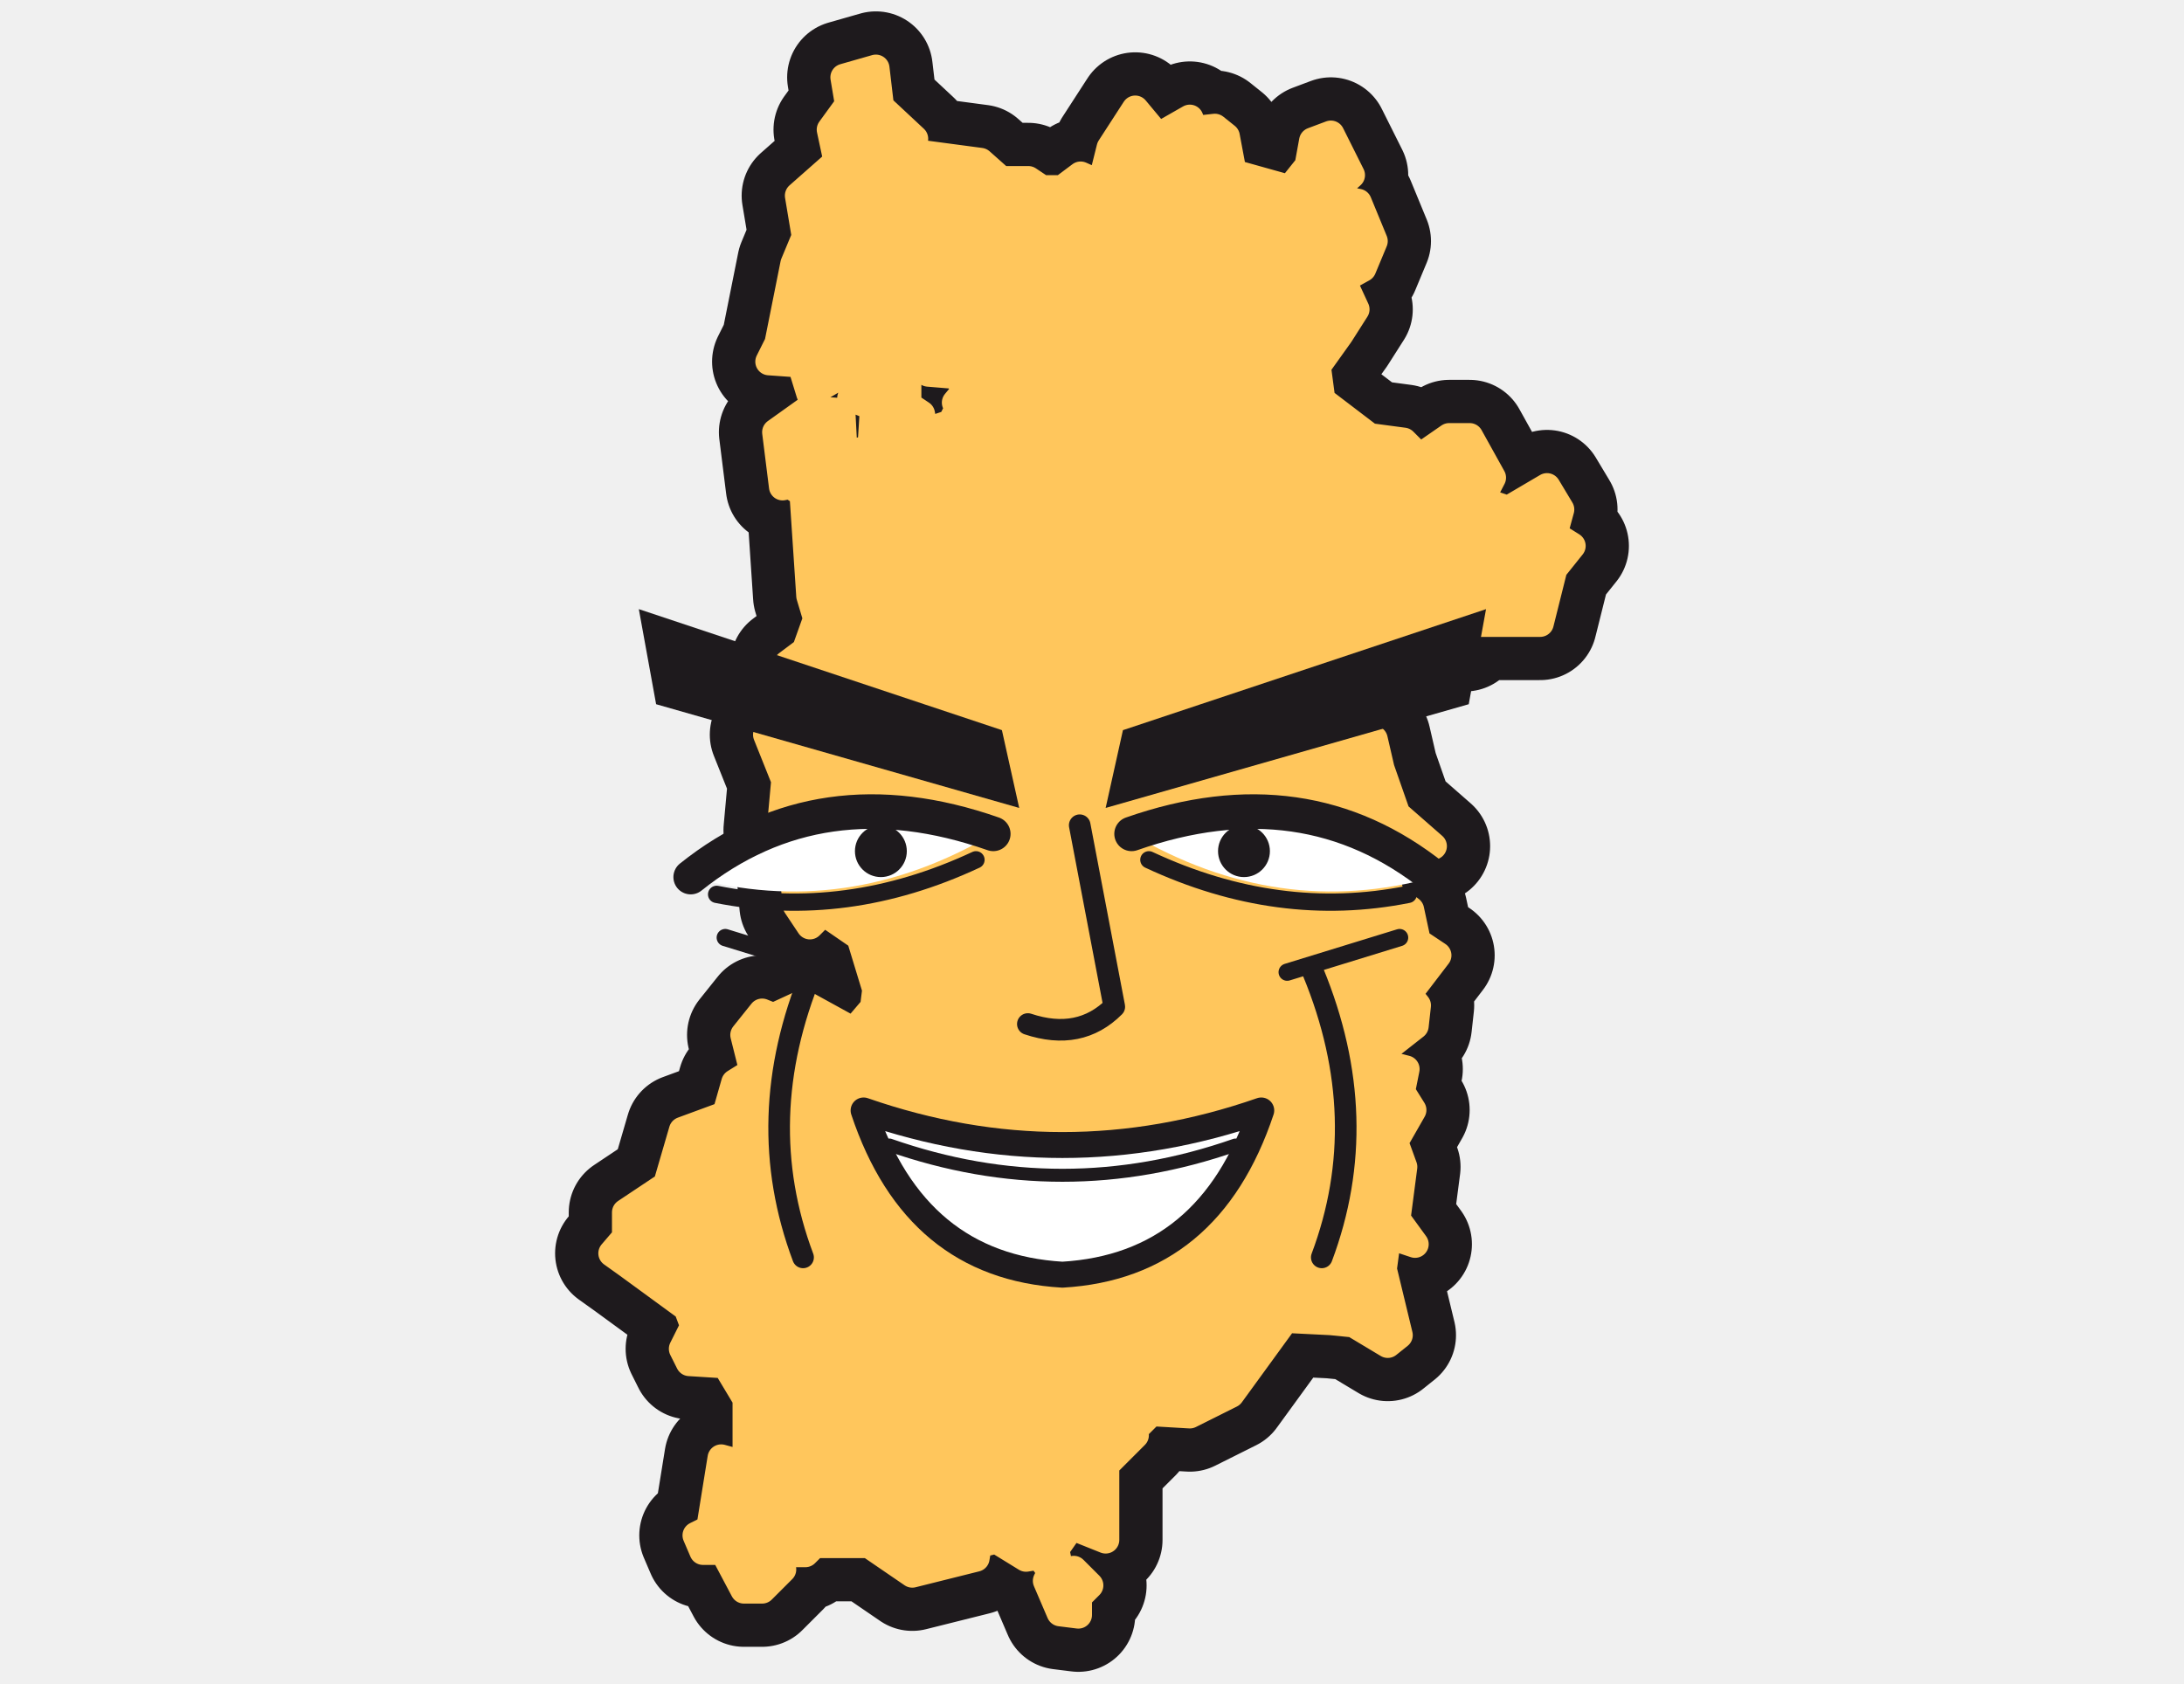
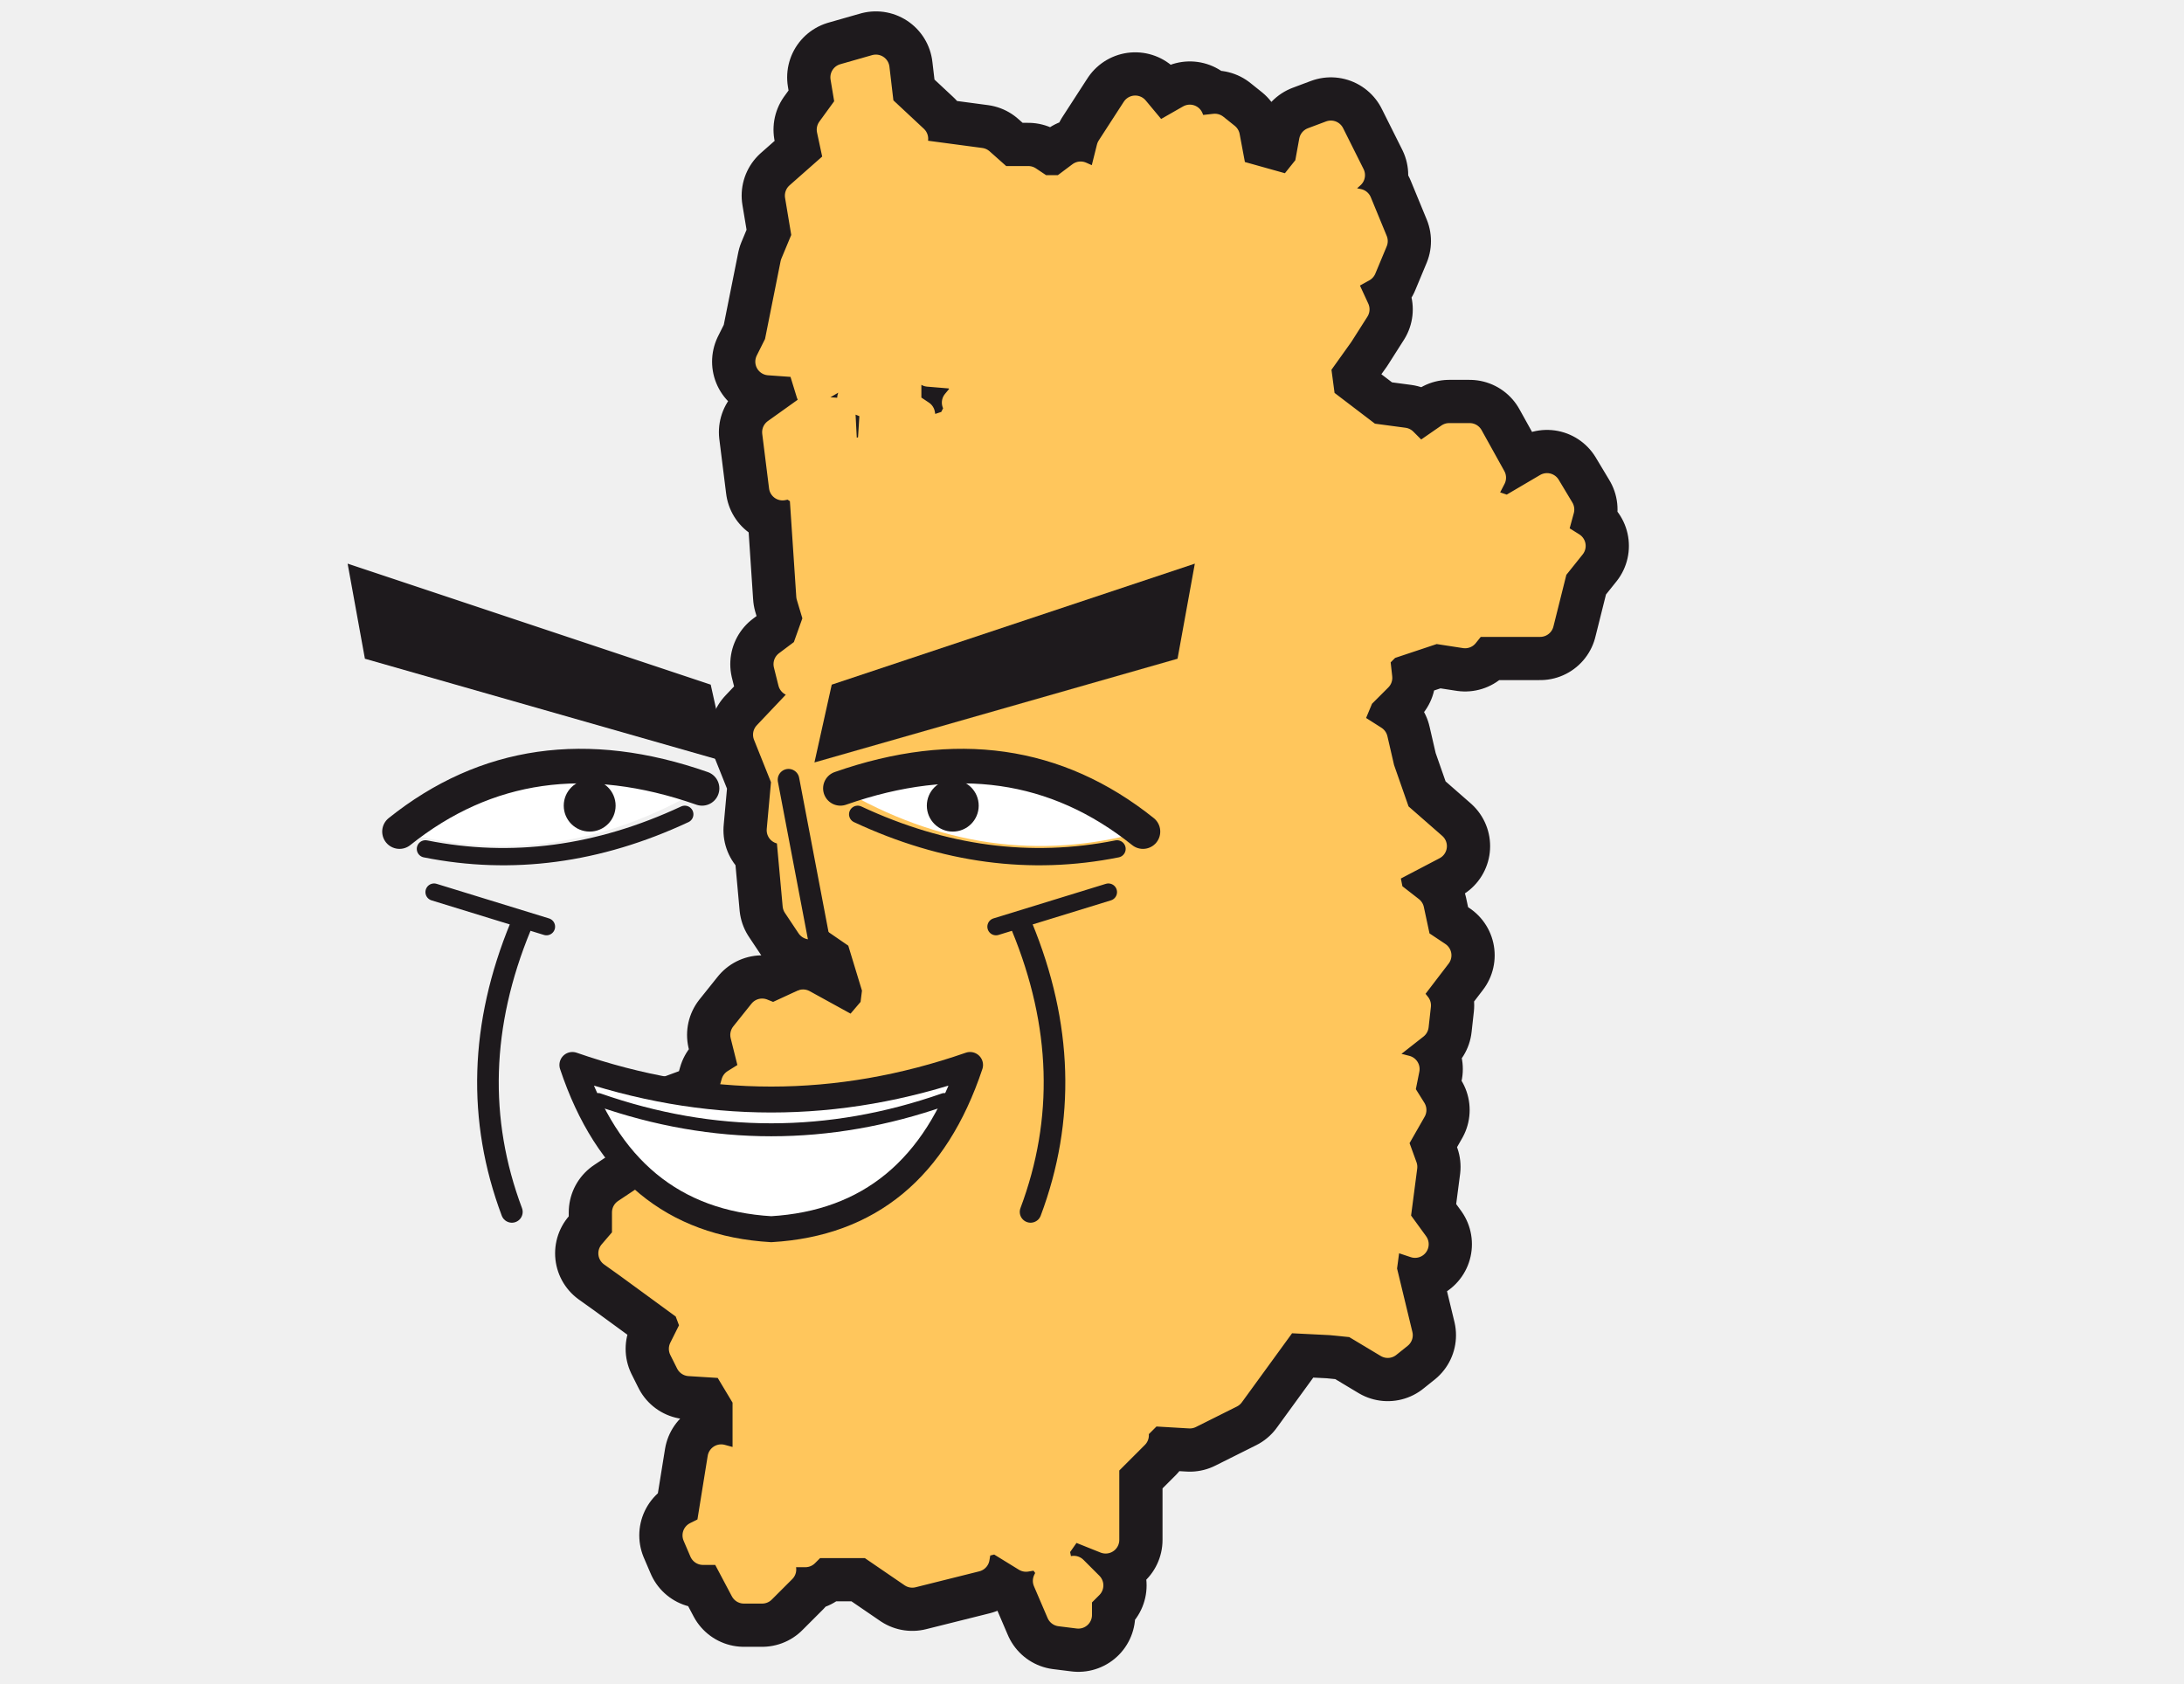
<svg xmlns="http://www.w3.org/2000/svg" width="96" height="74" viewBox="0 0 96 74">
  <path d="M58.5,8.5 L59.4,7.7 L58.5,5.9 L57.7,6.2 L57.5,7.3 L56.7,8.3 L54.2,7.6 L53.9,6.0 L53.4,5.6 L52.5,5.7 L52.3,5.2 L50.9,6.0 L49.9,4.8 L48.8,6.5 L48.4,8.1 L47.5,7.7 L46.7,8.3 L45.8,8.3 L45.2,7.9 L44.0,7.9 L43.1,7.1 L40.1,6.7 L39.3,6.9 L37.7,8.9 L38.4,11.3 L40.0,11.9 L42.5,11.6 L42.6,12.2 L43.8,12.6 L44.3,13.4 L45.6,13.3 L46.2,14.7 L46.9,14.6 L48.5,15.5 L48.6,13.7 L49.9,14.0 L50.6,13.8 L50.8,13.1 L51.4,13.1 L51.8,14.6 L51.3,15.2 L51.4,16.2 L50.5,16.9 L51.8,19.1 L53.4,19.3 L53.7,17.6 L53.2,17.0 L55.1,14.8 L54.6,14.1 L55.1,13.1 L53.9,11.4 L53.8,12.0 L52.6,12.2 L52.6,10.9 L52.2,10.2 L53.8,9.4 L55.7,10.0 L56.2,9.8 L56.4,9.1ZM40.6,21.4 L37.9,21.3 L37.6,22.2 L37.8,22.8 L38.5,22.8 L38.8,24.2 L39.6,24.2 L40.0,25.3 L40.4,24.8ZM38.4,11.3 L38.0,12.7 L38.3,13.6 L40.2,14.8 L40.8,16.4 L42.0,16.5 L42.5,16.1 L42.5,15.3 L43.6,15.4 L43.6,14.5 L44.3,14.3 L43.8,12.6 L42.6,12.2 L42.5,11.6 L40.0,11.9ZM44.3,13.4 L44.3,14.3 L43.6,14.5 L43.6,15.4 L42.5,15.3 L42.5,16.1 L42.0,16.5 L42.5,17.1 L42.0,17.7 L43.1,17.4 L44.4,20.0 L46.6,20.0 L48.7,18.5 L49.8,17.0 L51.4,16.2 L51.9,13.9 L51.4,13.1 L50.8,13.1 L50.6,13.8 L49.9,14.0 L48.6,13.7 L48.5,15.5 L46.9,14.6 L46.2,14.7 L45.6,13.3ZM40.0,25.3 L40.0,26.0 L42.1,26.0 L43.3,25.8 L43.5,24.4 L44.5,24.6 L44.0,21.0 L41.0,21.0 L40.2,23.8 L40.4,24.8ZM50.5,16.9 L49.8,17.0 L48.7,18.5 L46.6,20.0 L44.4,20.0 L44.0,21.0 L44.5,25.0 L46.3,26.5 L46.9,27.8 L48.2,27.1 L48.5,26.4 L48.2,25.3 L49.7,23.0 L49.7,22.2 L50.8,21.7 L51.6,20.6 L51.7,18.6ZM39.3,31.8 L38.6,32.0 L35.5,30.4 L33.7,32.3 L34.5,34.3 L34.3,36.5 L34.7,36.5 L35.0,39.8 L35.6,40.7 L36.2,40.1 L37.8,41.2 L38.5,43.5 L38.4,44.3 L36.1,47.0 L37.3,48.4 L38.4,48.8 L38.5,50.4 L37.2,51.1 L36.4,53.0 L34.5,54.5 L36.0,54.5 L37.4,54.1 L40.2,49.3 L41.1,49.6 L42.1,50.8 L44.6,50.1 L45.7,50.4 L46.7,49.6 L49.3,50.0 L49.6,49.2 L48.3,47.0 L46.4,47.6 L46.6,46.6 L45.5,46.6 L42.6,47.7 L39.5,46.2 L39.7,43.5 L41.2,42.8 L42.3,43.5 L43.8,42.9 L44.0,42.2 L45.6,41.0 L43.2,39.6 L42.4,39.7 L41.2,39.2 L41.6,36.6 L41.0,36.5 L41.1,32.5 L40.3,32.7 L40.2,32.1ZM39.8,25.0 L39.2,25.8 L38.3,25.6 L35.6,26.2 L35.9,27.2 L35.4,28.6 L34.6,29.2 L34.8,30.0 L38.6,32.0 L39.3,31.8 L39.1,30.8 L40.7,29.5 L40.3,28.9 L41.0,27.3ZM40.1,6.7 L40.2,6.1 L38.7,4.7 L38.5,3.0 L37.1,3.4 L37.3,4.6 L36.5,5.7 L36.8,7.1 L35.1,8.6 L35.4,10.4 L34.9,11.6 L38.0,12.7 L38.5,11.8 L37.7,8.9 L37.9,8.3 L39.3,6.9ZM38.4,21.3 L38.4,20.3 L37.9,19.8 L37.1,20.0 L37.0,18.1 L35.5,18.0 L34.1,19.0 L34.4,21.4 L36.4,21.0 L36.5,21.7 L37.6,22.2 L37.9,21.3ZM37.6,22.2 L36.5,21.7 L36.4,21.0 L34.7,21.3 L35.3,21.7 L35.6,26.2 L38.3,25.6 L39.2,25.8 L39.8,25.0 L39.6,24.2 L38.8,24.2 L38.5,22.8 L37.8,22.8ZM51.8,19.1 L51.6,20.6 L50.8,21.7 L49.7,22.2 L49.7,23.0 L48.2,25.3 L48.5,26.4 L48.2,27.1 L48.8,27.8 L49.4,27.5 L50.1,27.7 L51.7,29.0 L52.6,28.3 L55.5,27.8 L55.9,27.1 L57.7,26.3 L58.4,25.2 L59.5,25.3 L59.3,24.6 L60.0,24.1 L60.8,22.4 L60.6,21.7 L61.4,21.5 L61.1,20.6 L61.7,19.4 L60.2,19.2 L58.1,17.6 L57.9,16.1 L58.9,14.7 L56.6,13.6 L55.4,14.3 L54.6,14.1 L55.1,14.8 L53.2,17.0 L53.7,17.6 L53.4,19.3ZM54.6,14.1 L55.4,14.3 L56.6,13.6 L58.9,14.7 L59.6,13.6 L59.0,12.3 L59.9,11.8 L60.4,10.6 L59.7,8.9 L57.7,8.5 L56.4,9.1 L56.2,9.8 L53.8,9.4 L52.2,10.2 L52.6,10.9 L52.6,12.2 L53.8,12.0 L53.9,11.4 L55.1,13.1ZM34.9,11.6 L34.2,15.1 L34.8,15.6 L36.5,15.0 L37.3,15.5 L37.8,14.6 L37.9,12.7ZM34.2,15.1 L33.8,15.9 L35.2,16.0 L35.6,17.3 L37.3,16.3 L37.3,15.5 L36.5,15.0 L34.8,15.6ZM38.0,12.7 L37.3,16.3 L38.3,16.9 L39.2,16.7 L40.2,14.8 L38.3,13.6ZM42.2,17.8 L41.8,18.6 L40.6,19.0 L41.0,21.0 L44.0,21.0 L44.4,20.0 L43.1,17.4ZM59.5,25.3 L61.1,25.4 L61.7,24.4 L64.1,23.9 L65.6,21.0 L64.6,19.2 L63.7,19.2 L62.4,20.1 L61.7,19.4 L61.1,20.6 L61.4,21.5 L60.6,21.7 L60.8,22.4 L60.0,24.1 L59.3,24.6ZM60.1,25.6 L61.0,28.4 L63.1,27.7 L64.4,27.9 L64.8,27.4 L67.7,27.4 L68.3,25.0 L69.1,24.0 L68.3,23.5 L68.6,22.4 L68.0,21.4 L66.3,22.4 L65.4,22.1 L64.1,23.9 L62.3,24.1 L61.1,25.4ZM40.6,26.2 L41.0,27.3 L40.3,28.9 L40.7,29.5 L43.6,29.4 L43.9,30.1 L44.7,29.0 L45.7,28.9 L44.4,27.7 L43.6,27.9 L42.1,26.0 L41.3,25.7ZM42.1,26.0 L43.6,27.9 L44.4,27.7 L45.7,28.9 L46.9,27.8 L46.3,26.5 L44.5,24.6 L43.5,24.4 L43.3,25.8ZM40.6,21.4 L41.0,21.0 L40.5,18.2 L39.9,17.8 L39.1,17.9 L39.0,19.3 L37.9,19.8 L38.4,20.3 L38.4,21.3ZM37.7,16.6 L37.4,17.5 L38.4,17.9 L38.3,19.5 L39.0,19.3 L39.1,17.9 L39.9,17.8 L39.9,16.8ZM46.9,27.8 L45.7,28.9 L46.4,29.9 L46.4,30.6 L45.5,31.5 L43.9,32.0 L44.1,33.0 L48.2,35.5 L49.7,33.8 L51.0,33.3 L51.5,32.1 L51.3,31.3 L53.8,28.9 L53.6,28.3 L52.6,28.3 L51.7,29.0 L50.1,27.7 L49.4,27.5 L48.8,27.8 L48.2,27.1ZM41.1,32.5 L45.5,31.5 L46.4,30.6 L46.4,29.9 L45.7,28.9 L44.7,29.0 L43.9,30.1 L43.6,29.4 L40.7,29.5 L39.1,30.8 L39.3,31.8 L40.2,32.1 L40.3,32.7ZM44.2,40.0 L44.3,38.1 L43.7,37.6 L44.2,36.7 L45.3,36.0 L46.0,36.2 L47.0,35.1 L46.8,34.4 L45.5,34.0 L44.1,33.0 L43.9,32.0 L41.1,32.5 L41.0,36.5 L41.6,36.6 L41.2,39.2ZM45.5,40.7 L46.3,39.7 L47.4,39.4 L49.1,39.0 L49.8,39.6 L49.7,37.4 L49.2,36.2 L48.2,35.5 L47.0,35.1 L46.0,36.2 L45.3,36.0 L44.2,36.7 L43.7,37.6 L44.3,38.1 L44.2,40.0ZM49.2,48.1 L49.8,47.4 L51.7,47.2 L51.7,45.5 L52.4,44.0 L52.8,43.8 L53.4,41.6 L52.3,40.1 L51.6,40.3 L49.1,39.0 L47.4,39.4 L46.3,39.7 L45.6,41.0 L44.0,42.2 L43.8,42.9 L42.3,43.5 L41.2,42.8 L39.7,43.5 L39.5,46.2 L40.7,47.0 L41.9,47.1 L42.6,47.7 L43.7,47.0 L44.4,47.3 L45.5,46.6 L46.6,46.6 L46.4,47.6 L48.3,47.0ZM37.3,45.2 L35.3,44.1 L34.0,44.7 L33.5,44.5 L32.7,45.5 L33.1,47.1 L32.3,47.6 L31.9,49.0 L30.0,49.7 L29.3,52.1 L27.5,53.3 L27.5,54.4 L26.9,55.1 L27.6,55.6 L29.0,54.9 L30.2,54.9 L32.0,55.9 L36.4,53.0 L37.2,51.1 L38.5,50.4 L38.4,48.8 L37.3,48.4 L36.1,47.0ZM34.5,54.5 L32.0,55.9 L30.2,54.9 L29.0,54.9 L27.6,55.6 L30.2,57.5 L30.5,58.3 L30.0,59.3 L30.3,59.9 L31.9,60.0 L32.8,61.5 L32.8,64.4 L31.7,64.1 L31.2,67.2 L30.6,67.5 L30.9,68.2 L31.8,68.2 L32.7,69.9 L33.5,69.9 L34.4,69.0 L34.3,68.3 L35.4,68.3 L35.8,67.9 L38.2,67.9 L40.1,69.2 L42.9,68.5 L43.0,67.9 L43.8,67.7 L45.1,68.5 L45.7,68.4 L46.2,69.1 L46.0,69.5 L46.6,70.9 L47.4,71.0 L47.4,70.2 L47.9,69.7 L47.2,69.0 L46.6,69.1 L46.4,68.1 L47.1,67.1 L48.6,67.7 L48.6,64.4 L49.9,63.1 L48.9,62.0 L49.5,60.8 L49.1,59.3 L49.6,58.5 L48.8,57.6 L48.4,55.8 L49.0,54.9 L48.8,54.3 L49.4,53.4 L49.1,52.3 L49.9,51.3 L49.3,50.0 L46.7,49.6 L45.7,50.4 L44.6,50.1 L42.1,50.8 L41.1,49.6 L40.2,49.3 L37.4,54.1 L36.0,54.5ZM49.9,62.8 L50.6,62.1 L52.3,62.2 L54.1,61.3 L56.5,58.0 L58.5,58.1 L57.5,56.4 L56.9,56.6 L55.4,55.1 L54.0,56.0 L53.2,55.8 L53.1,53.2 L50.4,51.2 L49.1,52.3 L49.4,53.4 L48.8,54.3 L49.0,54.9 L48.4,55.8 L48.8,57.6 L49.6,58.5 L49.1,59.3 L49.5,60.8 L48.9,62.0ZM49.3,50.0 L49.9,51.3 L51.2,51.7 L51.7,52.4 L53.1,53.2 L53.2,55.8 L54.0,56.0 L55.4,55.1 L56.9,56.6 L57.5,56.4 L58.5,58.1 L59.5,58.2 L61.0,59.1 L61.5,58.7 L60.8,55.8 L61.0,54.3 L62.2,54.7 L61.4,53.6 L61.7,51.3 L61.3,50.2 L62.1,48.8 L61.6,48.0 L61.8,47.0 L61.0,46.8 L60.8,46.2 L57.2,45.3 L56.6,43.3 L53.4,44.1 L52.8,43.8 L52.4,44.0 L51.7,45.5 L51.7,47.2 L49.8,47.4 L49.2,48.1 L49.6,49.2ZM48.2,35.5 L49.2,36.2 L49.7,37.4 L49.8,39.6 L51.6,40.3 L52.3,40.1 L53.4,41.6 L52.8,43.8 L53.4,44.1 L56.6,43.3 L57.2,45.3 L60.8,46.2 L62.2,45.1 L62.3,44.2 L61.9,43.7 L63.2,42.0 L62.3,41.4 L62.0,40.0 L61.1,39.3 L60.9,38.3 L63.0,37.2 L61.4,35.8 L60.7,33.8 L59.3,33.7 L59.0,35.0 L57.9,35.2 L57.0,35.0 L56.2,34.3 L55.0,34.8 L54.0,34.4 L53.2,32.4 L52.3,32.9 L51.2,32.9 L49.7,33.8ZM53.6,28.3 L53.8,28.9 L51.3,31.3 L51.2,32.9 L52.3,32.9 L53.2,32.4 L54.0,34.4 L55.0,34.8 L56.2,34.3 L57.0,35.0 L57.9,35.2 L59.0,35.0 L59.3,33.7 L60.7,33.8 L60.4,32.5 L59.3,31.8 L59.8,30.6 L60.6,29.8 L60.5,28.9 L61.0,28.4 L60.1,25.6 L58.4,25.2 L57.7,26.3 L55.9,27.1 L55.5,27.8Z" fill="none" stroke="#1E1A1D" stroke-width="5" stroke-linejoin="round" />
  <path d="M58.5,8.5 L59.4,7.7 L58.5,5.9 L57.7,6.2 L57.5,7.3 L56.7,8.3 L54.2,7.6 L53.9,6.0 L53.4,5.6 L52.5,5.7 L52.3,5.2 L50.9,6.0 L49.9,4.8 L48.8,6.5 L48.4,8.1 L47.5,7.7 L46.7,8.3 L45.8,8.3 L45.2,7.9 L44.0,7.9 L43.1,7.1 L40.1,6.7 L39.3,6.9 L37.7,8.9 L38.4,11.3 L40.0,11.9 L42.5,11.6 L42.6,12.2 L43.8,12.6 L44.3,13.4 L45.6,13.3 L46.2,14.7 L46.9,14.6 L48.5,15.5 L48.6,13.7 L49.9,14.0 L50.6,13.8 L50.8,13.1 L51.4,13.1 L51.8,14.6 L51.3,15.2 L51.4,16.2 L50.5,16.9 L51.8,19.1 L53.4,19.3 L53.7,17.6 L53.2,17.0 L55.1,14.8 L54.6,14.1 L55.1,13.1 L53.9,11.4 L53.8,12.0 L52.6,12.2 L52.6,10.9 L52.2,10.2 L53.8,9.4 L55.7,10.0 L56.2,9.8 L56.4,9.1ZM40.6,21.4 L37.9,21.3 L37.6,22.2 L37.8,22.8 L38.5,22.8 L38.8,24.2 L39.6,24.2 L40.0,25.3 L40.4,24.8ZM38.4,11.3 L38.0,12.7 L38.3,13.6 L40.2,14.8 L40.8,16.4 L42.0,16.5 L42.5,16.1 L42.5,15.3 L43.6,15.4 L43.6,14.5 L44.3,14.3 L43.8,12.6 L42.6,12.2 L42.5,11.6 L40.0,11.9ZM44.3,13.4 L44.3,14.3 L43.6,14.5 L43.6,15.4 L42.5,15.3 L42.5,16.1 L42.0,16.5 L42.5,17.1 L42.0,17.7 L43.1,17.4 L44.4,20.0 L46.6,20.0 L48.7,18.5 L49.8,17.0 L51.4,16.2 L51.9,13.9 L51.4,13.1 L50.8,13.1 L50.6,13.8 L49.9,14.0 L48.6,13.7 L48.5,15.5 L46.9,14.6 L46.2,14.7 L45.6,13.3ZM40.0,25.3 L40.0,26.0 L42.1,26.0 L43.3,25.8 L43.5,24.4 L44.5,24.6 L44.0,21.0 L41.0,21.0 L40.2,23.8 L40.4,24.8ZM50.5,16.9 L49.8,17.0 L48.7,18.5 L46.6,20.0 L44.4,20.0 L44.0,21.0 L44.5,25.0 L46.3,26.5 L46.9,27.8 L48.2,27.1 L48.5,26.4 L48.2,25.3 L49.7,23.0 L49.7,22.2 L50.8,21.7 L51.6,20.6 L51.7,18.6ZM39.3,31.8 L38.6,32.0 L35.5,30.4 L33.7,32.3 L34.5,34.3 L34.3,36.5 L34.7,36.5 L35.0,39.8 L35.6,40.7 L36.2,40.1 L37.8,41.2 L38.5,43.5 L38.4,44.3 L36.1,47.0 L37.3,48.4 L38.4,48.8 L38.5,50.4 L37.2,51.1 L36.4,53.0 L34.5,54.5 L36.0,54.5 L37.4,54.1 L40.2,49.3 L41.1,49.6 L42.1,50.8 L44.6,50.1 L45.7,50.4 L46.7,49.6 L49.3,50.0 L49.6,49.2 L48.3,47.0 L46.4,47.6 L46.6,46.6 L45.5,46.6 L42.6,47.7 L39.5,46.2 L39.7,43.5 L41.2,42.8 L42.3,43.5 L43.8,42.9 L44.0,42.2 L45.6,41.0 L43.2,39.6 L42.4,39.7 L41.2,39.2 L41.6,36.6 L41.0,36.5 L41.1,32.5 L40.3,32.7 L40.2,32.1ZM39.8,25.0 L39.2,25.8 L38.3,25.6 L35.6,26.2 L35.9,27.2 L35.4,28.6 L34.6,29.2 L34.8,30.0 L38.6,32.0 L39.3,31.8 L39.1,30.8 L40.7,29.5 L40.3,28.9 L41.0,27.3ZM40.1,6.7 L40.2,6.1 L38.7,4.7 L38.5,3.0 L37.1,3.4 L37.3,4.6 L36.5,5.7 L36.8,7.1 L35.1,8.6 L35.4,10.4 L34.9,11.6 L38.0,12.7 L38.5,11.8 L37.7,8.9 L37.9,8.3 L39.3,6.9ZM38.4,21.3 L38.4,20.3 L37.9,19.8 L37.1,20.0 L37.0,18.1 L35.5,18.0 L34.1,19.0 L34.4,21.4 L36.4,21.0 L36.5,21.7 L37.6,22.2 L37.9,21.3ZM37.6,22.2 L36.5,21.7 L36.4,21.0 L34.7,21.3 L35.3,21.7 L35.6,26.2 L38.3,25.6 L39.2,25.8 L39.8,25.0 L39.6,24.2 L38.8,24.2 L38.5,22.8 L37.8,22.8ZM51.8,19.1 L51.6,20.6 L50.8,21.7 L49.7,22.2 L49.7,23.0 L48.2,25.3 L48.5,26.4 L48.2,27.1 L48.8,27.8 L49.4,27.5 L50.1,27.7 L51.7,29.0 L52.6,28.3 L55.5,27.8 L55.9,27.1 L57.7,26.3 L58.4,25.2 L59.5,25.3 L59.3,24.6 L60.0,24.1 L60.8,22.4 L60.6,21.7 L61.4,21.5 L61.1,20.6 L61.7,19.4 L60.2,19.2 L58.1,17.6 L57.9,16.1 L58.9,14.7 L56.6,13.6 L55.4,14.3 L54.6,14.1 L55.1,14.8 L53.2,17.0 L53.7,17.6 L53.4,19.3ZM54.6,14.1 L55.4,14.3 L56.6,13.6 L58.9,14.7 L59.6,13.6 L59.0,12.3 L59.9,11.8 L60.4,10.6 L59.7,8.9 L57.7,8.5 L56.4,9.1 L56.2,9.8 L53.8,9.4 L52.2,10.2 L52.6,10.9 L52.6,12.2 L53.8,12.0 L53.9,11.4 L55.1,13.1ZM34.9,11.6 L34.2,15.1 L34.8,15.6 L36.5,15.0 L37.3,15.5 L37.8,14.6 L37.9,12.7ZM34.2,15.1 L33.8,15.9 L35.2,16.0 L35.6,17.3 L37.3,16.3 L37.3,15.5 L36.5,15.0 L34.8,15.6ZM38.0,12.7 L37.3,16.3 L38.3,16.9 L39.2,16.7 L40.2,14.8 L38.3,13.6ZM42.2,17.8 L41.8,18.6 L40.6,19.0 L41.0,21.0 L44.0,21.0 L44.4,20.0 L43.1,17.4ZM59.5,25.3 L61.1,25.4 L61.7,24.4 L64.1,23.9 L65.6,21.0 L64.6,19.2 L63.7,19.2 L62.4,20.1 L61.7,19.4 L61.1,20.6 L61.4,21.5 L60.6,21.7 L60.8,22.4 L60.0,24.1 L59.3,24.6ZM60.1,25.6 L61.0,28.4 L63.1,27.7 L64.4,27.9 L64.8,27.4 L67.7,27.4 L68.3,25.0 L69.1,24.0 L68.3,23.5 L68.6,22.4 L68.0,21.4 L66.3,22.4 L65.4,22.1 L64.1,23.9 L62.3,24.1 L61.1,25.4ZM40.6,26.2 L41.0,27.3 L40.3,28.9 L40.7,29.5 L43.6,29.4 L43.9,30.1 L44.7,29.0 L45.7,28.9 L44.4,27.7 L43.6,27.9 L42.1,26.0 L41.3,25.7ZM42.1,26.0 L43.6,27.9 L44.4,27.7 L45.7,28.9 L46.9,27.8 L46.3,26.5 L44.5,24.6 L43.5,24.4 L43.3,25.8ZM40.6,21.4 L41.0,21.0 L40.5,18.2 L39.9,17.8 L39.1,17.9 L39.0,19.3 L37.9,19.8 L38.4,20.3 L38.4,21.3ZM37.7,16.6 L37.4,17.5 L38.4,17.9 L38.3,19.5 L39.0,19.3 L39.1,17.9 L39.9,17.8 L39.9,16.8ZM46.9,27.8 L45.7,28.9 L46.4,29.9 L46.4,30.6 L45.5,31.5 L43.9,32.0 L44.1,33.0 L48.2,35.5 L49.7,33.8 L51.0,33.3 L51.5,32.1 L51.3,31.3 L53.8,28.9 L53.6,28.3 L52.6,28.3 L51.7,29.0 L50.1,27.7 L49.4,27.5 L48.8,27.8 L48.2,27.1ZM41.1,32.5 L45.5,31.5 L46.4,30.6 L46.4,29.9 L45.7,28.9 L44.7,29.0 L43.9,30.1 L43.6,29.4 L40.7,29.5 L39.1,30.8 L39.3,31.8 L40.2,32.1 L40.3,32.7ZM44.2,40.0 L44.3,38.1 L43.7,37.6 L44.2,36.7 L45.3,36.0 L46.0,36.2 L47.0,35.1 L46.8,34.4 L45.5,34.0 L44.1,33.0 L43.9,32.0 L41.1,32.5 L41.0,36.5 L41.6,36.6 L41.2,39.2ZM45.5,40.7 L46.3,39.7 L47.4,39.4 L49.1,39.0 L49.8,39.6 L49.7,37.4 L49.2,36.2 L48.2,35.5 L47.0,35.1 L46.0,36.2 L45.3,36.0 L44.2,36.7 L43.7,37.6 L44.3,38.1 L44.2,40.0ZM49.2,48.1 L49.8,47.4 L51.7,47.2 L51.7,45.5 L52.4,44.0 L52.8,43.8 L53.4,41.6 L52.3,40.1 L51.6,40.3 L49.1,39.0 L47.4,39.4 L46.3,39.7 L45.6,41.0 L44.0,42.2 L43.8,42.9 L42.3,43.5 L41.2,42.8 L39.7,43.5 L39.5,46.2 L40.7,47.0 L41.9,47.1 L42.6,47.7 L43.7,47.0 L44.4,47.3 L45.5,46.6 L46.6,46.6 L46.4,47.6 L48.3,47.0ZM37.3,45.2 L35.3,44.1 L34.0,44.7 L33.5,44.5 L32.7,45.5 L33.1,47.1 L32.3,47.6 L31.9,49.0 L30.0,49.7 L29.3,52.1 L27.5,53.3 L27.5,54.4 L26.9,55.1 L27.6,55.6 L29.0,54.9 L30.2,54.9 L32.0,55.9 L36.4,53.0 L37.2,51.1 L38.5,50.4 L38.4,48.8 L37.3,48.4 L36.1,47.0ZM34.5,54.5 L32.0,55.9 L30.2,54.9 L29.0,54.9 L27.6,55.6 L30.2,57.5 L30.5,58.3 L30.0,59.3 L30.3,59.9 L31.9,60.0 L32.8,61.5 L32.8,64.4 L31.7,64.1 L31.2,67.2 L30.6,67.5 L30.9,68.2 L31.8,68.2 L32.7,69.9 L33.5,69.9 L34.4,69.0 L34.3,68.3 L35.4,68.3 L35.8,67.9 L38.2,67.9 L40.1,69.2 L42.9,68.5 L43.0,67.9 L43.8,67.7 L45.1,68.5 L45.7,68.4 L46.2,69.1 L46.0,69.5 L46.6,70.9 L47.4,71.0 L47.4,70.2 L47.9,69.7 L47.2,69.0 L46.6,69.1 L46.4,68.1 L47.1,67.1 L48.6,67.7 L48.6,64.4 L49.9,63.1 L48.9,62.0 L49.5,60.8 L49.1,59.3 L49.6,58.5 L48.8,57.6 L48.4,55.8 L49.0,54.9 L48.8,54.3 L49.4,53.4 L49.1,52.3 L49.9,51.3 L49.3,50.0 L46.7,49.6 L45.7,50.4 L44.6,50.1 L42.1,50.8 L41.1,49.6 L40.2,49.3 L37.4,54.1 L36.0,54.5ZM49.9,62.8 L50.6,62.1 L52.3,62.2 L54.1,61.3 L56.5,58.0 L58.5,58.1 L57.5,56.4 L56.9,56.6 L55.4,55.1 L54.0,56.0 L53.2,55.8 L53.1,53.2 L50.4,51.2 L49.1,52.3 L49.4,53.4 L48.8,54.3 L49.0,54.9 L48.4,55.8 L48.8,57.6 L49.6,58.5 L49.1,59.3 L49.5,60.8 L48.9,62.0ZM49.3,50.0 L49.9,51.3 L51.2,51.7 L51.7,52.4 L53.1,53.2 L53.2,55.8 L54.0,56.0 L55.4,55.1 L56.9,56.6 L57.5,56.4 L58.5,58.1 L59.5,58.2 L61.0,59.1 L61.5,58.7 L60.8,55.8 L61.0,54.3 L62.2,54.7 L61.4,53.6 L61.7,51.3 L61.3,50.2 L62.1,48.8 L61.6,48.0 L61.8,47.0 L61.0,46.8 L60.8,46.2 L57.2,45.3 L56.6,43.3 L53.4,44.1 L52.8,43.8 L52.4,44.0 L51.7,45.5 L51.7,47.2 L49.8,47.4 L49.2,48.1 L49.6,49.2ZM48.2,35.5 L49.2,36.2 L49.7,37.4 L49.8,39.6 L51.6,40.3 L52.3,40.1 L53.4,41.6 L52.8,43.8 L53.4,44.1 L56.6,43.3 L57.2,45.3 L60.8,46.2 L62.2,45.1 L62.3,44.2 L61.9,43.7 L63.2,42.0 L62.3,41.4 L62.0,40.0 L61.1,39.3 L60.9,38.3 L63.0,37.2 L61.4,35.8 L60.7,33.8 L59.3,33.7 L59.0,35.0 L57.9,35.2 L57.0,35.0 L56.2,34.3 L55.0,34.8 L54.0,34.4 L53.2,32.4 L52.3,32.9 L51.2,32.9 L49.7,33.8ZM53.6,28.3 L53.8,28.9 L51.3,31.3 L51.2,32.9 L52.3,32.9 L53.2,32.4 L54.0,34.4 L55.0,34.8 L56.2,34.3 L57.0,35.0 L57.9,35.2 L59.0,35.0 L59.3,33.7 L60.7,33.8 L60.4,32.5 L59.3,31.8 L59.8,30.6 L60.6,29.8 L60.5,28.9 L61.0,28.4 L60.1,25.6 L58.4,25.2 L57.7,26.3 L55.9,27.1 L55.5,27.8Z" fill="#FFC65C" stroke="#FFC65C" stroke-width="1.2" stroke-linejoin="round" />
-   <g transform="translate(46.7,37.8) scale(0.19)">
+   <g transform="translate(33.9,35.8) scale(0.19)">
    <path d="M-98,-58 L-14,-30 L-10,-12 L-94,-36Z" fill="#1E1A1D" />
    <path d="M98,-58 L14,-30 L10,-12 L94,-36Z" fill="#1E1A1D" />
    <path d="M-86,4 Q-56,-20 -16,-6 Q-50,14 -86,4Z" fill="#fff" />
    <path d="M-86,4 Q-56,-20 -16,-6" fill="none" stroke="#1E1A1D" stroke-width="8" stroke-linecap="round" stroke-linejoin="round" />
    <path d="M-80,8 Q-50,14 -20,0" fill="none" stroke="#1E1A1D" stroke-width="4" stroke-linecap="round" stroke-linejoin="round" />
    <circle cx="-42" cy="-2" r="6" fill="#1E1A1D" />
    <path d="M86,4 Q56,-20 16,-6 Q50,14 86,4Z" fill="#fff" />
    <path d="M86,4 Q56,-20 16,-6" fill="none" stroke="#1E1A1D" stroke-width="8" stroke-linecap="round" stroke-linejoin="round" />
    <path d="M80,8 Q50,14 20,0" fill="none" stroke="#1E1A1D" stroke-width="4" stroke-linecap="round" stroke-linejoin="round" />
    <circle cx="42" cy="-2" r="6" fill="#1E1A1D" />
    <path d="M4,-8 L12,34 q-8,8 -20,4" fill="none" stroke="#1E1A1D" stroke-width="5" stroke-linecap="round" stroke-linejoin="round" />
    <path d="M-58,26 q-14,34 -2,66" fill="none" stroke="#1E1A1D" stroke-width="5" stroke-linecap="round" stroke-linejoin="round" />
    <path d="M58,26 q14,34 2,66" fill="none" stroke="#1E1A1D" stroke-width="5" stroke-linecap="round" stroke-linejoin="round" />
    <path d="M-78,18 l26,8" fill="none" stroke="#1E1A1D" stroke-width="4" stroke-linecap="round" stroke-linejoin="round" />
    <path d="M78,18 l-26,8" fill="none" stroke="#1E1A1D" stroke-width="4" stroke-linecap="round" stroke-linejoin="round" />
    <path d="M-46,58 Q0,74 46,58 Q34,94 0,96 Q-34,94 -46,58Z" fill="#fff" />
    <path d="M-46,58 Q0,74 46,58 Q34,94 0,96 Q-34,94 -46,58Z" fill="none" stroke="#1E1A1D" stroke-width="6" stroke-linecap="round" stroke-linejoin="round" />
    <path d="M-40,66 Q0,80 40,66" fill="none" stroke="#1E1A1D" stroke-width="3" stroke-linecap="round" stroke-linejoin="round" />
  </g>
</svg>
